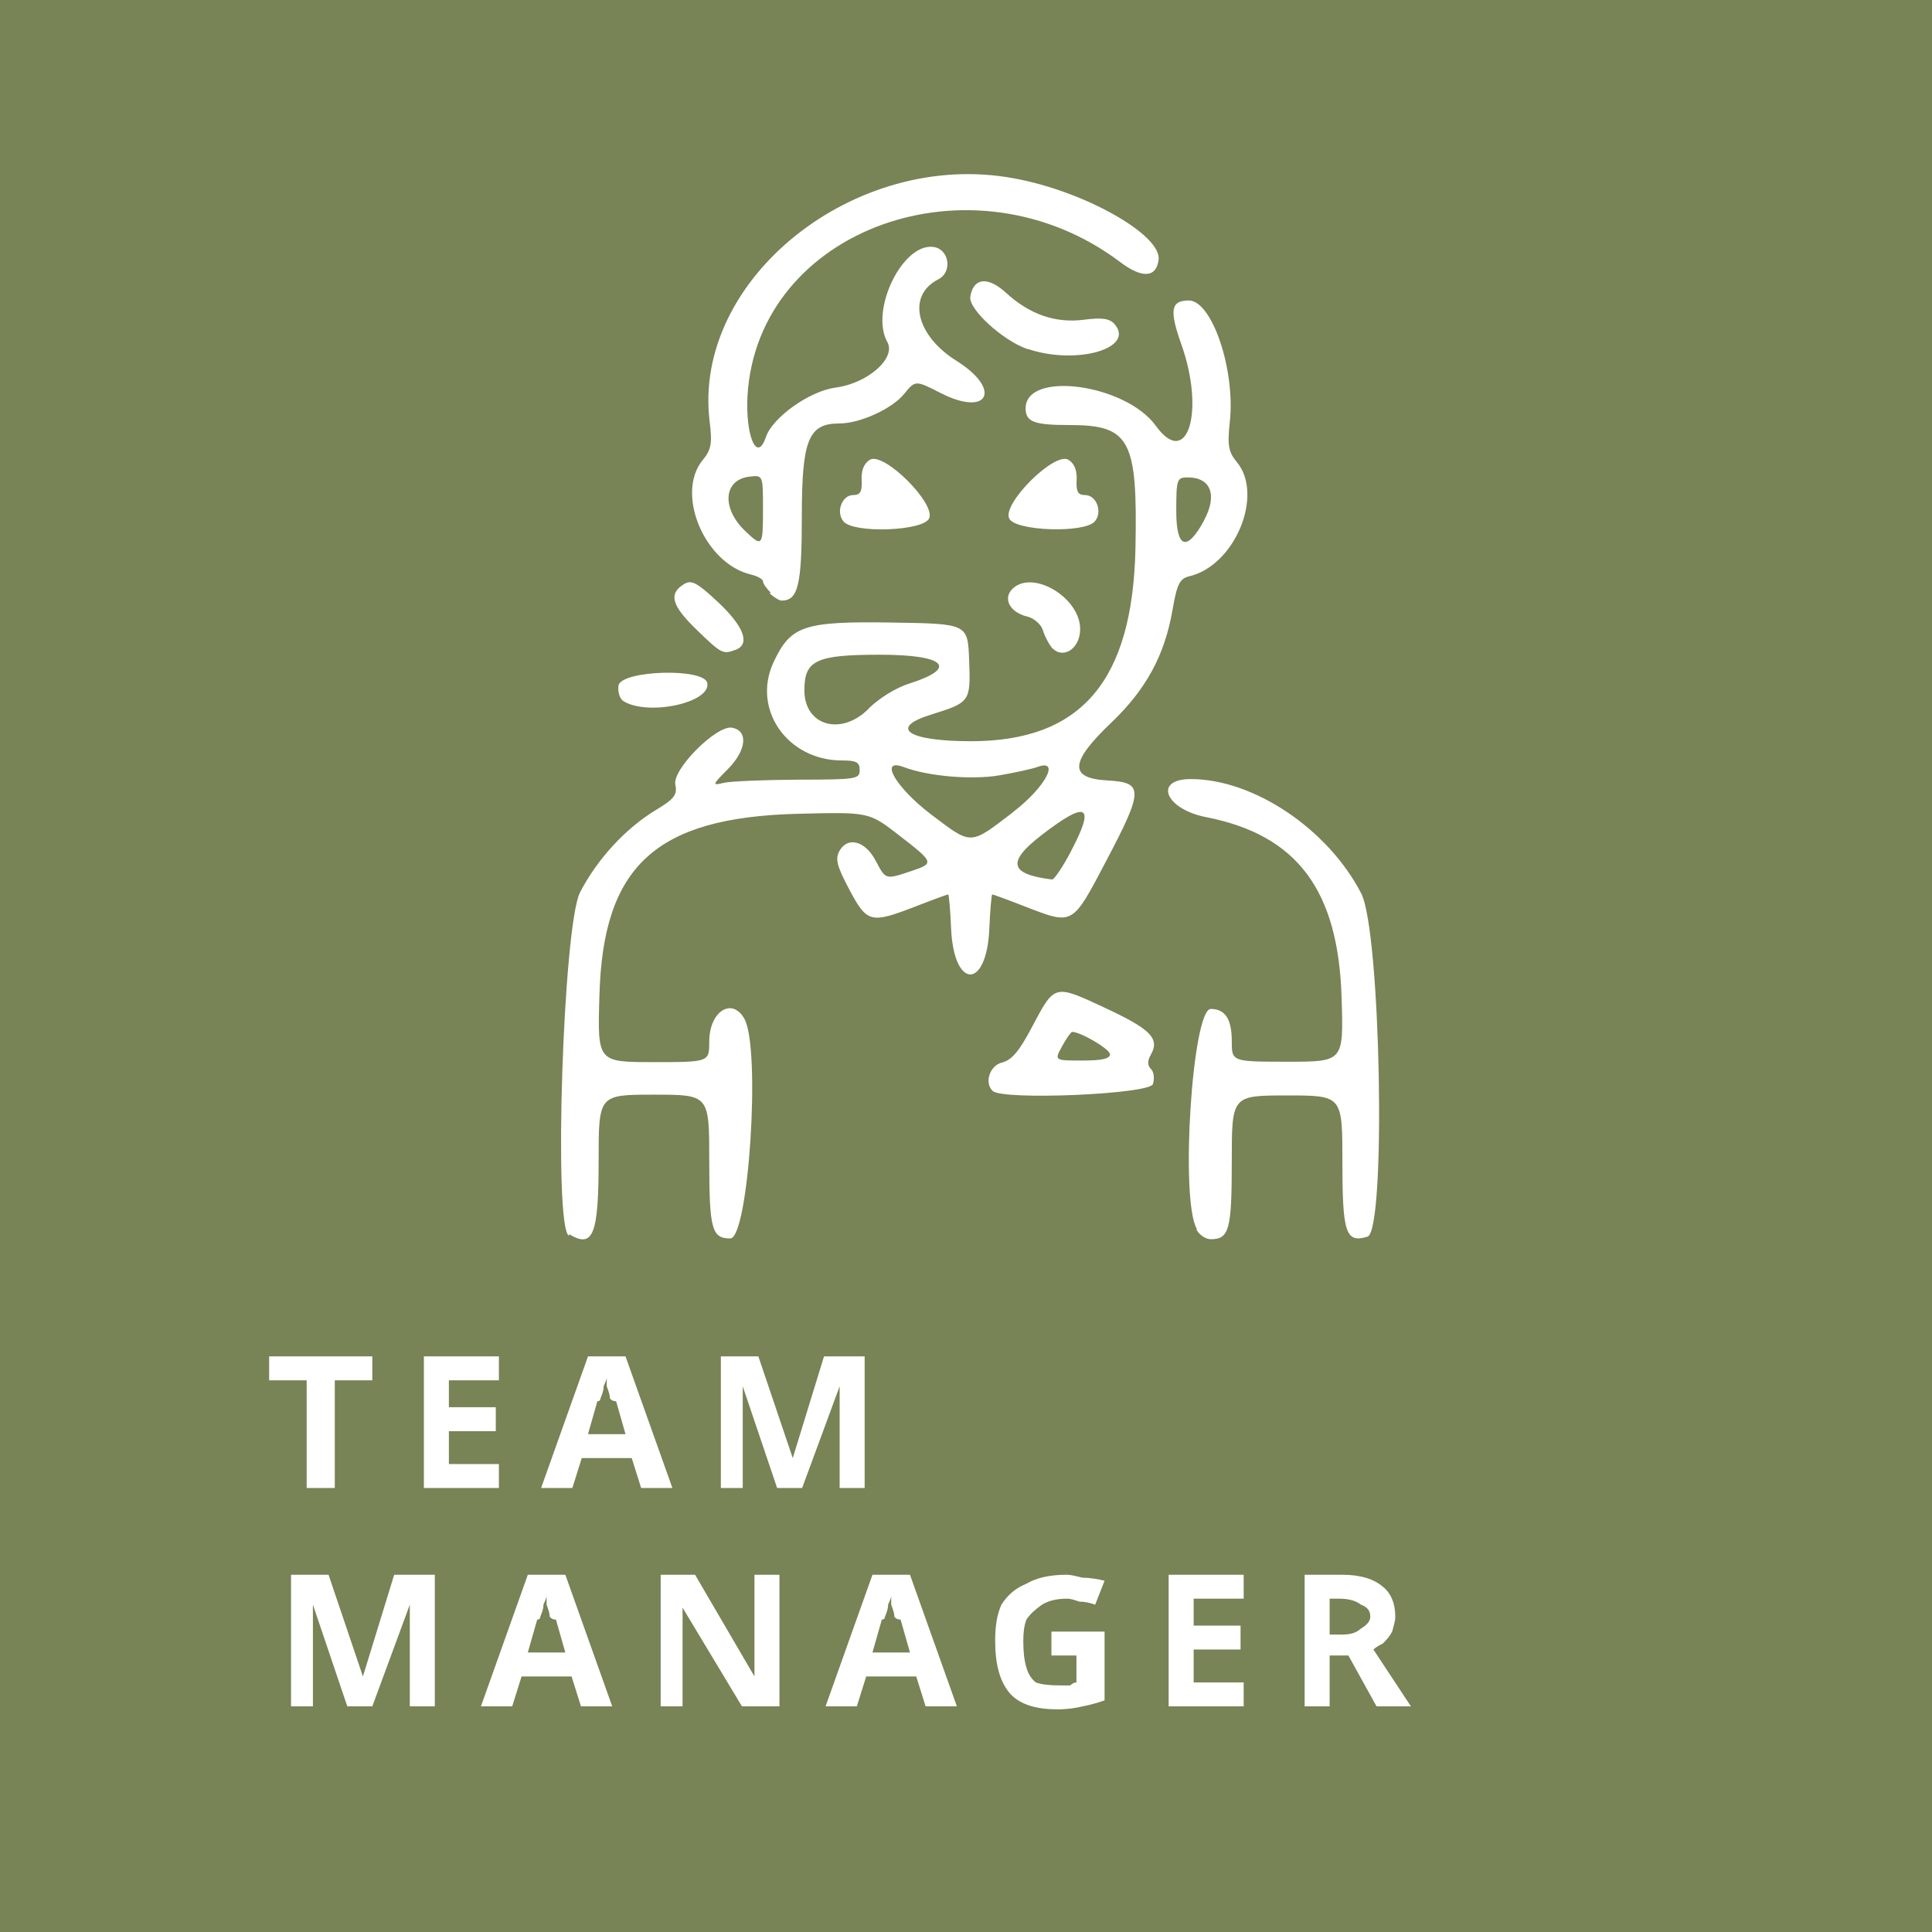
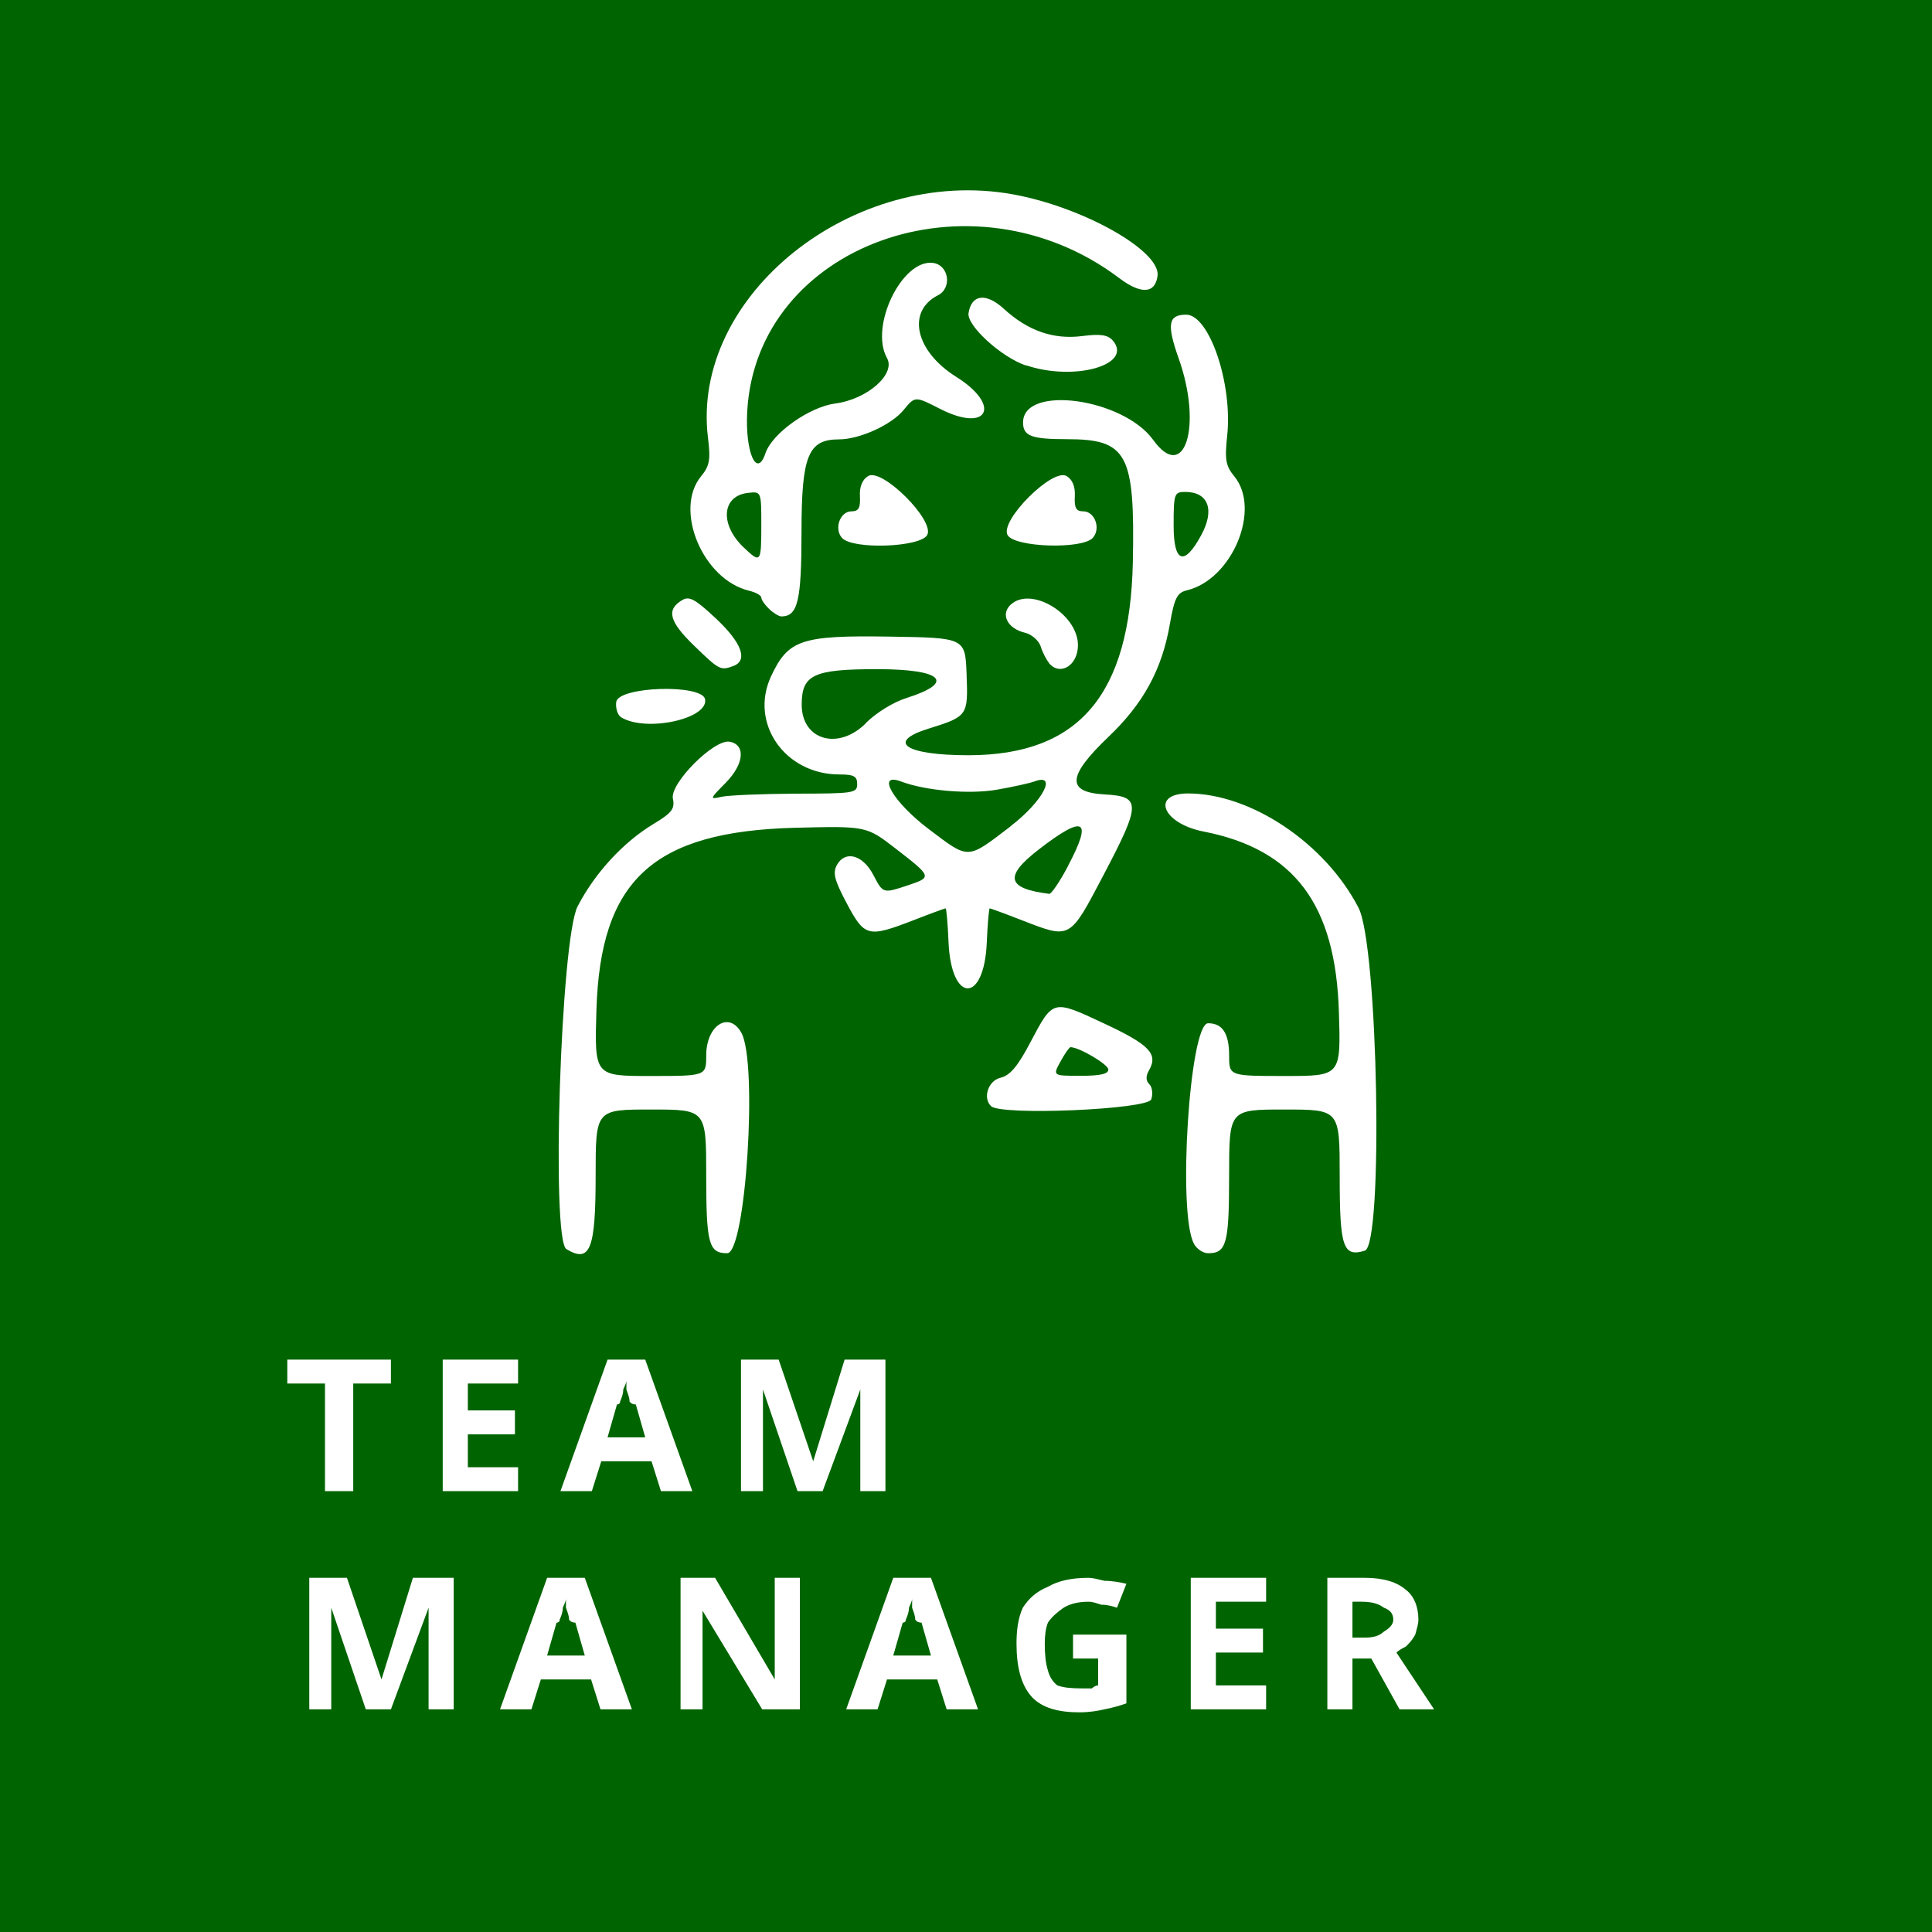
- <svg xmlns="http://www.w3.org/2000/svg" version="1.1" viewBox="25.1 49.3 9.85 9.85">
-   <rect id="icon-teammanager-clickable" x="24.115" y="48.315" width="11.82" height="11.82" fill="#788356" fill-opacity="1" stroke-dasharray="0.045, 0.181" stroke-miterlimit="4.1" stroke-width=".028" style="mix-blend-mode:normal" class="bg-item bg" />
-   <text id="txt-team-manager" transform="scale(1.02 .976)" x="29.27" y="58.286" fill="white" font-family="'Devanagari Sangam MN'" font-size=".95px" font-weight="bold" letter-spacing=".147px" stroke-linecap="round" stroke-miterlimit="4.1" stroke-width=".256" text-align="center" text-anchor="middle" word-spacing=".008px" style="line-height:1.2;mix-blend-mode:normal" xml:space="preserve" fill-opacity="1" class="fg">
+ <svg xmlns="http://www.w3.org/2000/svg" version="1.1" viewBox="25.134 49.264 9.854 9.853">
+   <rect id="icon-teammanager-clickable" x="24.149" y="48.279" width="11.824" height="11.824" fill="darkgreen" fill-opacity="1" stroke-dasharray="0.045, 0.181" stroke-miterlimit="4.1" stroke-width=".028" style="mix-blend-mode:normal" class="bg-item bg" />
+   <text id="txt-team-manager" transform="scale(1.0249 .97571)" x="29.27" y="58.286" fill="white" font-family="'Devanagari Sangam MN'" font-size=".95px" font-weight="bold" letter-spacing=".147px" stroke-linecap="round" stroke-miterlimit="4.1" stroke-width=".256" text-align="center" text-anchor="middle" word-spacing=".008px" style="line-height:1.2;mix-blend-mode:normal" xml:space="preserve" fill-opacity="1" class="fg">
    <tspan x="29.301" y="58.286" fill="white" fill-opacity="1" class="fg">
      <tspan x="29.301" y="58.286" fill="white" font-size=".95px" stroke-width=".256" fill-opacity="1" class="fg">TEAM</tspan>
    </tspan>
    <tspan x="29.333" y="59.426" fill="white" fill-opacity="1" class="fg">MANAGER</tspan>
  </text>
-   <path d="m28 55.6c-0.079-0.048-0.029-1.58 0.057-1.75 0.088-0.17 0.232-0.327 0.388-0.421 0.093-0.056 0.109-0.077 0.098-0.129-0.016-0.077 0.21-0.304 0.289-0.29 0.084 0.015 0.074 0.115-0.02 0.21-0.082 0.083-0.083 0.086-0.021 0.071 0.035-0.008 0.205-0.015 0.378-0.016 0.297-2.65e-4 0.314-0.003 0.314-0.049 0-0.04-0.017-0.049-0.091-0.049-0.277 0-0.459-0.26-0.349-0.499 0.088-0.189 0.154-0.211 0.606-0.204 0.385 0.006 0.385 0.006 0.392 0.192 0.008 0.211 0.006 0.215-0.193 0.277-0.22 0.068-0.12 0.136 0.202 0.136 0.564 0 0.825-0.308 0.839-0.986 0.011-0.553-0.028-0.626-0.337-0.626-0.18 0-0.223-0.016-0.223-0.085 0-0.194 0.509-0.125 0.664 0.089 0.16 0.222 0.252-0.071 0.13-0.415-0.062-0.175-0.054-0.224 0.038-0.224 0.118 0 0.238 0.353 0.209 0.619-0.013 0.12-0.007 0.153 0.036 0.205 0.139 0.168-0.01 0.527-0.242 0.582-0.05 0.012-0.063 0.039-0.086 0.171-0.04 0.232-0.135 0.406-0.312 0.575-0.212 0.202-0.218 0.284-0.02 0.295 0.185 0.01 0.185 0.047-0.005 0.408-0.176 0.335-0.168 0.33-0.417 0.234-0.087-0.034-0.161-0.061-0.165-0.061s-0.011 0.079-0.015 0.174c-0.013 0.312-0.181 0.312-0.195 0-0.004-0.096-0.011-0.174-0.015-0.174s-0.078 0.027-0.165 0.061c-0.231 0.089-0.248 0.085-0.339-0.086-0.063-0.119-0.073-0.156-0.05-0.197 0.042-0.075 0.132-0.051 0.185 0.051 0.051 0.097 0.049 0.096 0.181 0.052 0.119-0.04 0.118-0.043-0.067-0.186-0.149-0.115-0.149-0.115-0.513-0.106-0.724 0.019-0.993 0.266-1.01 0.93-0.01 0.336-0.01 0.336 0.275 0.336 0.285 0 0.285 0 0.285-0.105 0-0.153 0.116-0.228 0.179-0.116 0.085 0.151 0.022 1.12-0.072 1.12-0.094 0-0.107-0.048-0.107-0.396 0-0.337 0-0.337-0.282-0.337s-0.282 0-0.282 0.337c0 0.377-0.028 0.448-0.149 0.375zm2.56-1.96c0.126-0.238 0.083-0.262-0.149-0.083-0.179 0.138-0.165 0.2 0.053 0.227 0.01 0.001 0.054-0.063 0.096-0.143zm-0.295-0.2c0.165-0.126 0.244-0.275 0.122-0.229-0.025 0.009-0.111 0.028-0.192 0.042-0.14 0.024-0.363 0.005-0.487-0.042-0.13-0.049-0.041 0.105 0.14 0.242 0.209 0.158 0.194 0.158 0.418-0.013zm-0.737-0.527c0.052-0.052 0.14-0.107 0.208-0.128 0.252-0.08 0.183-0.147-0.149-0.147-0.326 0-0.386 0.028-0.386 0.181 0 0.182 0.188 0.235 0.328 0.094zm1.71-0.959c0.07-0.129 0.036-0.22-0.082-0.22-0.056 0-0.059 0.009-0.059 0.172 0 0.19 0.054 0.209 0.141 0.049zm-0.037 3.61c-0.085-0.151-0.022-1.12 0.072-1.12 0.073 0 0.107 0.051 0.107 0.164 0 0.105 0 0.105 0.285 0.105s0.285 0 0.275-0.324c-0.016-0.55-0.226-0.832-0.691-0.923-0.209-0.041-0.27-0.194-0.078-0.194 0.32 0 0.699 0.254 0.869 0.583 0.1 0.193 0.128 1.72 0.032 1.75-0.111 0.034-0.128-0.018-0.128-0.381 0-0.339 0-0.339-0.282-0.339s-0.282 0-0.282 0.337c0 0.347-0.013 0.396-0.107 0.396-0.025 0-0.057-0.021-0.072-0.047zm-1.04-0.702c-0.044-0.042-0.015-0.13 0.048-0.145 0.049-0.012 0.088-0.058 0.153-0.182 0.116-0.219 0.112-0.218 0.375-0.095 0.231 0.108 0.277 0.155 0.23 0.238-0.018 0.031-0.017 0.054 0.001 0.072 0.015 0.014 0.019 0.049 0.01 0.077-0.017 0.052-0.766 0.084-0.817 0.035zm0.598-0.187c0-0.026-0.149-0.114-0.193-0.114-0.006 0-0.029 0.033-0.051 0.073-0.04 0.073-0.04 0.073 0.102 0.073 0.1 0 0.142-0.009 0.142-0.032zm-2.48-1.8c-0.019-0.011-0.03-0.047-0.026-0.079 0.012-0.079 0.437-0.092 0.453-0.014 0.02 0.1-0.3 0.17-0.427 0.093zm0.371-0.366c-0.127-0.123-0.143-0.183-0.061-0.232 0.037-0.022 0.066-6e-3 0.173 0.094 0.131 0.123 0.165 0.214 0.088 0.242-0.065 0.024-0.071 0.021-0.2-0.104zm1.81 0.089c-0.014-0.017-0.034-0.055-0.043-0.085s-0.046-0.062-0.081-0.07c-0.088-0.021-0.125-0.093-0.073-0.142 0.103-0.098 0.344 0.046 0.344 0.206 0 0.103-0.091 0.159-0.148 0.091zm-1.43-0.276c-0.022-0.021-0.04-0.047-0.04-0.058s-0.028-0.027-0.062-0.035c-0.236-0.056-0.386-0.413-0.245-0.584 0.043-0.052 0.049-0.084 0.035-0.196-0.089-0.724 0.741-1.39 1.55-1.24 0.356 0.064 0.754 0.287 0.739 0.415-0.011 0.092-0.084 0.097-0.196 0.012-0.751-0.566-1.85-0.17-1.9 0.682-0.011 0.206 0.049 0.343 0.093 0.212 0.034-0.102 0.223-0.236 0.356-0.254 0.163-0.021 0.31-0.15 0.264-0.232-0.09-0.161 0.077-0.506 0.235-0.485 0.081 0.011 0.098 0.128 0.025 0.165-0.161 0.082-0.116 0.285 0.093 0.416 0.233 0.146 0.163 0.288-0.081 0.164-0.129-0.066-0.129-0.066-0.187 0.005-0.062 0.076-0.225 0.15-0.33 0.15-0.157 0-0.191 0.083-0.191 0.473 0 0.352-0.019 0.43-0.103 0.43-0.012 0-0.04-0.017-0.062-0.038zm-0.04-0.427c0-0.172-9.5e-5 -0.173-0.068-0.165-0.134 0.015-0.145 0.161-0.022 0.278 0.087 0.083 0.09 0.079 0.09-0.114zm0.411 0.064c-0.041-0.047-0.009-0.135 0.049-0.135 0.036 0 0.046-0.017 0.043-0.076-0.003-0.049 0.012-0.086 0.042-0.104 0.071-0.043 0.342 0.228 0.301 0.301-0.036 0.063-0.383 0.075-0.435 0.014zm0.845-0.014c-0.041-0.073 0.23-0.344 0.301-0.301 0.03 0.018 0.045 0.054 0.042 0.104-0.003 0.059 0.007 0.076 0.043 0.076 0.059 0 0.091 0.088 0.049 0.135-0.053 0.06-0.4 0.049-0.435-0.014zm0.093-0.865c-0.126-0.043-0.302-0.204-0.292-0.267 0.015-0.097 0.089-0.105 0.18-0.022 0.122 0.112 0.253 0.158 0.4 0.139 0.093-0.012 0.13-0.006 0.155 0.022 0.108 0.124-0.194 0.211-0.442 0.127z" fill="white" stroke-width=".774" fill-opacity="1" class="fg" />
+   <path d="m28.023 55.635c-0.079-0.048-0.029-1.581 0.057-1.748 0.088-0.17 0.232-0.327 0.388-0.421 0.093-0.056 0.109-0.077 0.098-0.129-0.016-0.077 0.21-0.304 0.289-0.29 0.084 0.015 0.074 0.115-0.02 0.21-0.082 0.083-0.083 0.085-0.021 0.071 0.035-0.008 0.205-0.015 0.378-0.016 0.297-2.65e-4 0.314-0.003 0.314-0.049 0-0.04-0.017-0.049-0.091-0.049-0.277 0-0.459-0.26-0.349-0.499 0.088-0.189 0.154-0.211 0.606-0.204 0.385 0.006 0.385 0.006 0.392 0.192 0.008 0.211 0.006 0.215-0.193 0.277-0.22 0.068-0.12 0.136 0.202 0.136 0.564 0 0.825-0.308 0.839-0.986 0.011-0.553-0.028-0.626-0.337-0.626-0.18 0-0.223-0.016-0.223-0.085 0-0.194 0.509-0.125 0.664 0.089 0.16 0.222 0.252-0.071 0.13-0.415-0.062-0.175-0.054-0.224 0.038-0.224 0.118 0 0.238 0.353 0.209 0.619-0.013 0.12-0.007 0.153 0.036 0.205 0.139 0.168-0.01 0.527-0.242 0.582-0.049 0.012-0.063 0.039-0.086 0.171-0.04 0.232-0.135 0.406-0.312 0.575-0.212 0.202-0.218 0.284-0.02 0.295 0.185 0.01 0.185 0.047-0.005 0.408-0.176 0.335-0.168 0.33-0.417 0.234-0.087-0.034-0.161-0.061-0.165-0.061-4e-3 0-0.011 0.079-0.015 0.174-0.013 0.312-0.181 0.312-0.195 0-0.004-0.096-0.011-0.174-0.015-0.174s-0.078 0.027-0.165 0.061c-0.231 0.089-0.248 0.085-0.339-0.086-0.063-0.119-0.073-0.156-0.05-0.197 0.042-0.075 0.132-0.051 0.185 0.051 0.051 0.097 0.049 0.096 0.181 0.052 0.119-0.04 0.118-0.043-0.067-0.186-0.149-0.115-0.149-0.115-0.513-0.106-0.724 0.019-0.993 0.266-1.013 0.93-0.01 0.336-0.01 0.336 0.275 0.336 0.285 0 0.285 0 0.285-0.105 0-0.153 0.116-0.228 0.179-0.116 0.085 0.151 0.023 1.125-0.072 1.125-0.094 0-0.107-0.048-0.107-0.396 0-0.337 0-0.337-0.282-0.337s-0.282 0-0.282 0.337c0 0.377-0.028 0.448-0.149 0.375zm2.559-1.956c0.126-0.238 0.083-0.262-0.149-0.083-0.179 0.138-0.165 0.2 0.053 0.227 0.01 0.001 0.054-0.063 0.096-0.143zm-0.295-0.2c0.165-0.126 0.244-0.275 0.122-0.229-0.025 0.009-0.111 0.028-0.192 0.042-0.14 0.024-0.363 0.005-0.487-0.042-0.13-0.049-0.041 0.105 0.14 0.242 0.209 0.158 0.194 0.158 0.418-0.013zm-0.737-0.527c0.052-0.052 0.14-0.107 0.208-0.128 0.252-0.08 0.183-0.147-0.149-0.147-0.326 0-0.386 0.028-0.386 0.181 0 0.182 0.188 0.235 0.328 0.094zm1.711-0.959c0.07-0.129 0.036-0.22-0.082-0.22-0.056 0-0.059 0.009-0.059 0.172 0 0.19 0.054 0.209 0.141 0.048zm-0.037 3.615c-0.085-0.151-0.023-1.125 0.072-1.125 0.073 0 0.107 0.052 0.107 0.164 0 0.105 0 0.105 0.285 0.105s0.285 0 0.275-0.324c-0.016-0.55-0.226-0.832-0.691-0.923-0.209-0.041-0.27-0.194-0.078-0.194 0.32 0 0.699 0.254 0.869 0.583 0.1 0.193 0.128 1.72 0.032 1.749-0.111 0.034-0.128-0.018-0.128-0.381 0-0.339 0-0.339-0.282-0.339s-0.282 0-0.282 0.337c0 0.347-0.013 0.396-0.107 0.396-0.025 0-0.057-0.021-0.072-0.047zm-1.035-0.702c-0.044-0.042-0.015-0.13 0.048-0.145 0.049-0.012 0.088-0.058 0.153-0.182 0.116-0.219 0.112-0.218 0.375-0.095 0.231 0.108 0.277 0.155 0.23 0.238-0.018 0.031-0.017 0.054 0.001 0.072 0.015 0.014 0.019 0.049 0.01 0.077-0.017 0.052-0.766 0.084-0.817 0.035zm0.598-0.187c0-0.026-0.149-0.114-0.193-0.114-0.006 0-0.029 0.033-0.051 0.073-0.04 0.073-0.04 0.073 0.102 0.073 0.1 0 0.142-0.009 0.142-0.032zm-2.484-1.796c-0.019-0.011-0.03-0.047-0.026-0.079 0.012-0.079 0.437-0.092 0.453-0.014 0.02 0.1-0.3 0.17-0.427 0.093zm0.371-0.366c-0.127-0.123-0.143-0.183-0.061-0.232 0.037-0.022 0.066-6e-3 0.173 0.094 0.131 0.123 0.165 0.214 0.088 0.242-0.065 0.024-0.071 0.021-0.2-0.104zm1.811 0.089c-0.014-0.017-0.034-0.055-0.043-0.085-0.01-0.03-0.046-0.062-0.081-0.07-0.088-0.021-0.125-0.093-0.073-0.142 0.103-0.098 0.344 0.046 0.344 0.206 0 0.103-0.091 0.159-0.148 0.091zm-1.428-0.276c-0.022-0.021-0.04-0.047-0.04-0.058 0-0.011-0.028-0.027-0.062-0.035-0.236-0.056-0.386-0.413-0.245-0.584 0.043-0.052 0.049-0.084 0.035-0.196-0.089-0.724 0.741-1.388 1.554-1.242 0.356 0.064 0.754 0.287 0.739 0.415-0.011 0.092-0.084 0.097-0.196 0.012-0.751-0.566-1.851-0.17-1.897 0.682-0.011 0.206 0.049 0.343 0.093 0.212 0.034-0.102 0.223-0.236 0.356-0.254 0.163-0.021 0.31-0.15 0.264-0.232-0.09-0.161 0.077-0.506 0.235-0.485 0.081 0.011 0.098 0.128 0.025 0.165-0.161 0.082-0.116 0.285 0.093 0.416 0.233 0.146 0.163 0.288-0.081 0.164-0.129-0.066-0.129-0.066-0.187 0.005-0.062 0.076-0.225 0.15-0.33 0.15-0.157 0-0.191 0.083-0.191 0.473 0 0.352-0.019 0.43-0.103 0.43-0.012 0-0.04-0.017-0.062-0.038zm-0.04-0.427c0-0.172-9.5e-5 -0.173-0.068-0.165-0.134 0.015-0.145 0.161-0.022 0.278 0.087 0.083 0.09 0.079 0.09-0.114zm0.411 0.064c-0.041-0.047-0.009-0.135 0.049-0.135 0.036 0 0.046-0.017 0.043-0.076-0.003-0.049 0.012-0.086 0.042-0.104 0.071-0.043 0.342 0.228 0.301 0.301-0.036 0.063-0.383 0.075-0.435 0.014zm0.845-0.014c-0.041-0.073 0.23-0.344 0.301-0.301 0.03 0.018 0.045 0.054 0.042 0.104-0.003 0.059 0.007 0.076 0.043 0.076 0.059 0 0.091 0.088 0.049 0.135-0.053 0.06-0.4 0.049-0.435-0.014zm0.093-0.865c-0.126-0.043-0.302-0.204-0.292-0.267 0.015-0.096 0.089-0.105 0.18-0.022 0.122 0.112 0.253 0.158 0.4 0.139 0.093-0.012 0.13-0.006 0.155 0.022 0.108 0.124-0.194 0.211-0.442 0.127z" fill="white" stroke-width=".774" fill-opacity="1" class="fg" />
</svg>
